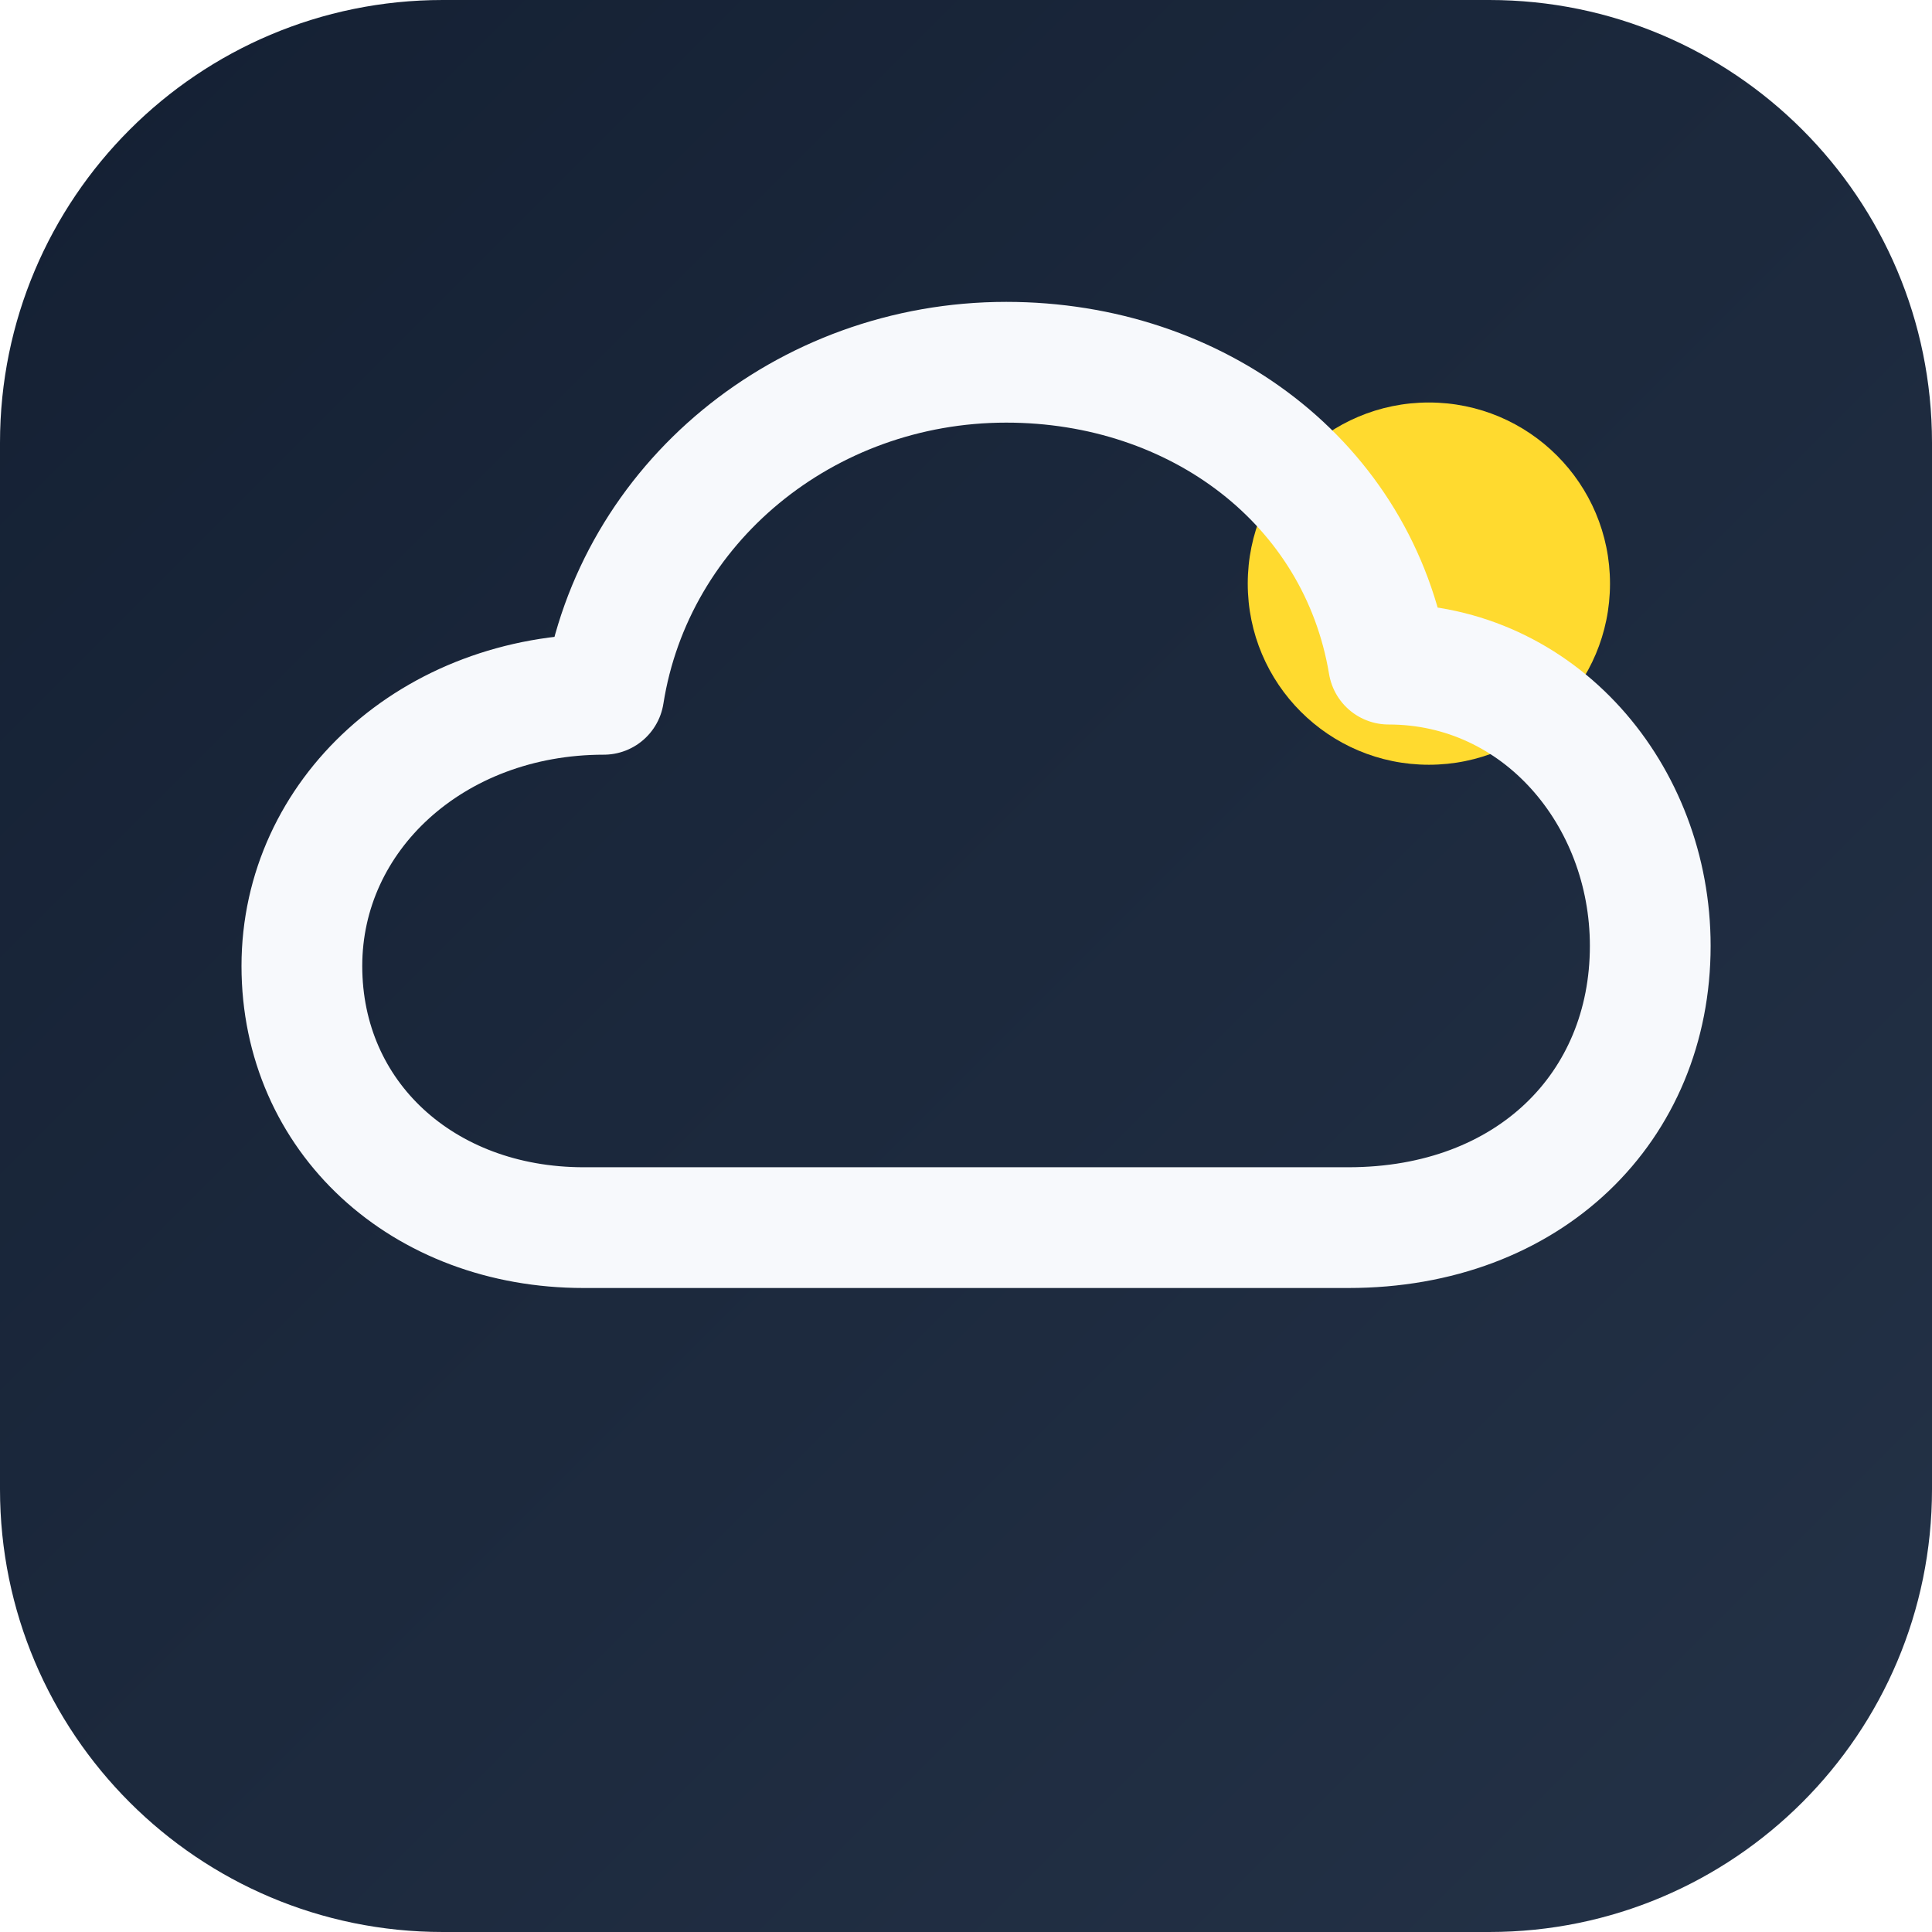
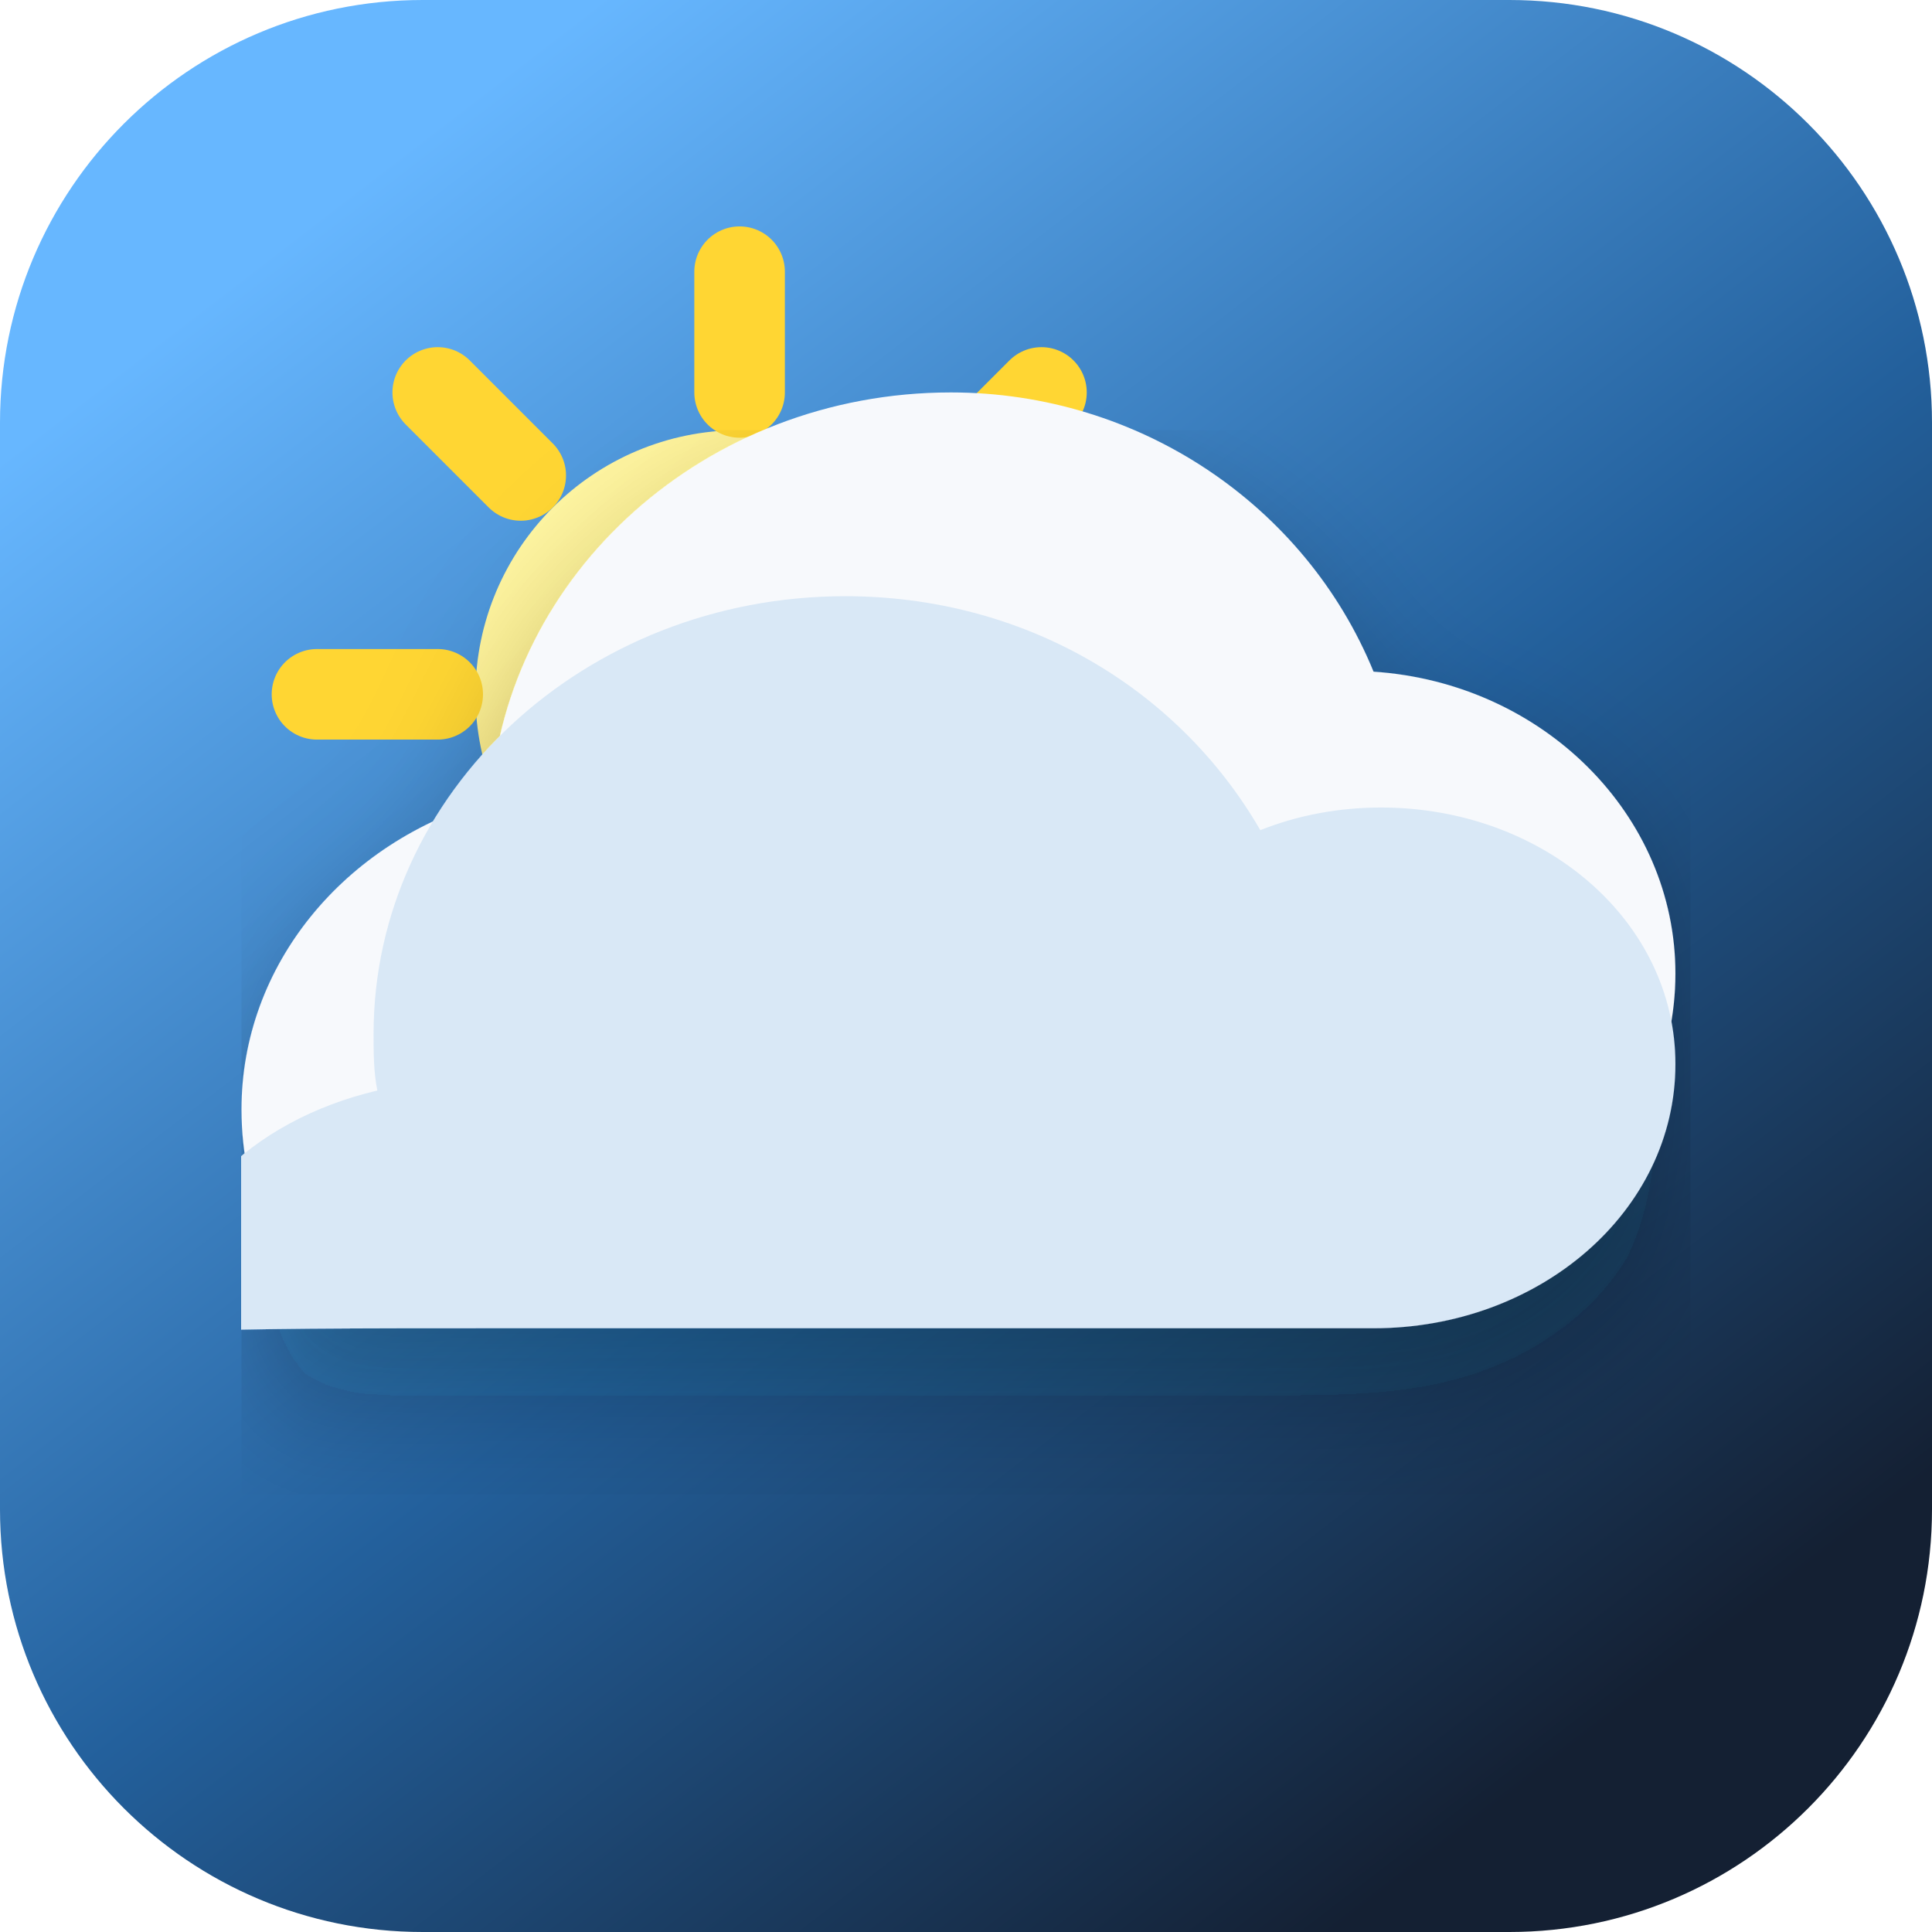
- <svg xmlns="http://www.w3.org/2000/svg" viewBox="0 0 192 192">
+ <svg xmlns="http://www.w3.org/2000/svg" viewBox="0 0 512 512" role="img" aria-labelledby="title desc">
  <defs>
-     <linearGradient id="bg" x1="0" y1="0" x2="1" y2="1">
-       <stop offset="0%" stop-color="#142033" />
-       <stop offset="100%" stop-color="#243247" />
+     <linearGradient id="sky" x1="96" y1="48" x2="416" y2="464" gradientUnits="userSpaceOnUse">
+       <stop offset="0" stop-color="#67b7ff" />
+       <stop offset="0.55" stop-color="#23609c" />
+       <stop offset="1" stop-color="#142033" />
    </linearGradient>
+     <linearGradient id="sun" x1="154" y1="118" x2="294" y2="258" gradientUnits="userSpaceOnUse">
+       <stop offset="0" stop-color="#fff7a6" />
+       <stop offset="1" stop-color="#ffd633" />
+     </linearGradient>
+     <filter id="shadow" x="64" y="96" width="384" height="300" color-interpolation-filters="sRGB" filterUnits="userSpaceOnUse">
+       <feDropShadow dx="0" dy="18" stdDeviation="18" flood-color="#0b1424" flood-opacity="0.28" />
+     </filter>
  </defs>
-   <rect width="192" height="192" rx="44" fill="url(#bg)" />
-   <circle cx="142" cy="58" r="18" fill="#ffda2f" />
-   <path d="M58 122h76c18 0 30-12 30-28 0-15-11-28-26-28-3-18-19-30-38-30-20 0-37 14-40 33-17 0-30 12-30 27 0 15 12 26 28 26Z" fill="none" stroke="#f7f9fc" stroke-width="12" stroke-linecap="round" stroke-linejoin="round" />
+   <rect width="512" height="512" rx="112" fill="url(#sky)" />
+   <circle cx="196" cy="184" r="70" fill="url(#sun)" />
+   <g stroke="#ffd633" stroke-linecap="round" stroke-width="24">
+     <path d="M196 72v32" />
+     <path d="M196 264v32" />
+     <path d="M84 184h32" />
+     <path d="M276 184h32" />
+     <path d="m116 104 22 22" />
+     <path d="m254 242 22 22" />
+     <path d="m276 104-22 22" />
+     <path d="m138 242-22 22" />
+   </g>
+   <g filter="url(#shadow)">
+     <path fill="#f7f9fc" d="M188 338h170c48 0 86-36 86-80 0-42-35-77-80-80-18-44-62-74-112-74-65 0-118 48-122 108-39 11-66 44-66 82 0 24 10 44 28 57 23-8 56-13 96-13Z" />
+     <path fill="#d9e8f6" d="M132 352h232c44 0 80-31 80-70 0-38-35-68-78-68-11 0-22 2-32 6-22-38-63-62-110-62-69 0-125 52-125 116 0 5 0 10 1 15-34 8-58 32-58 61 0 1 0 2 1 3 23-1 52-1 89-1Z" />
+   </g>
</svg>
